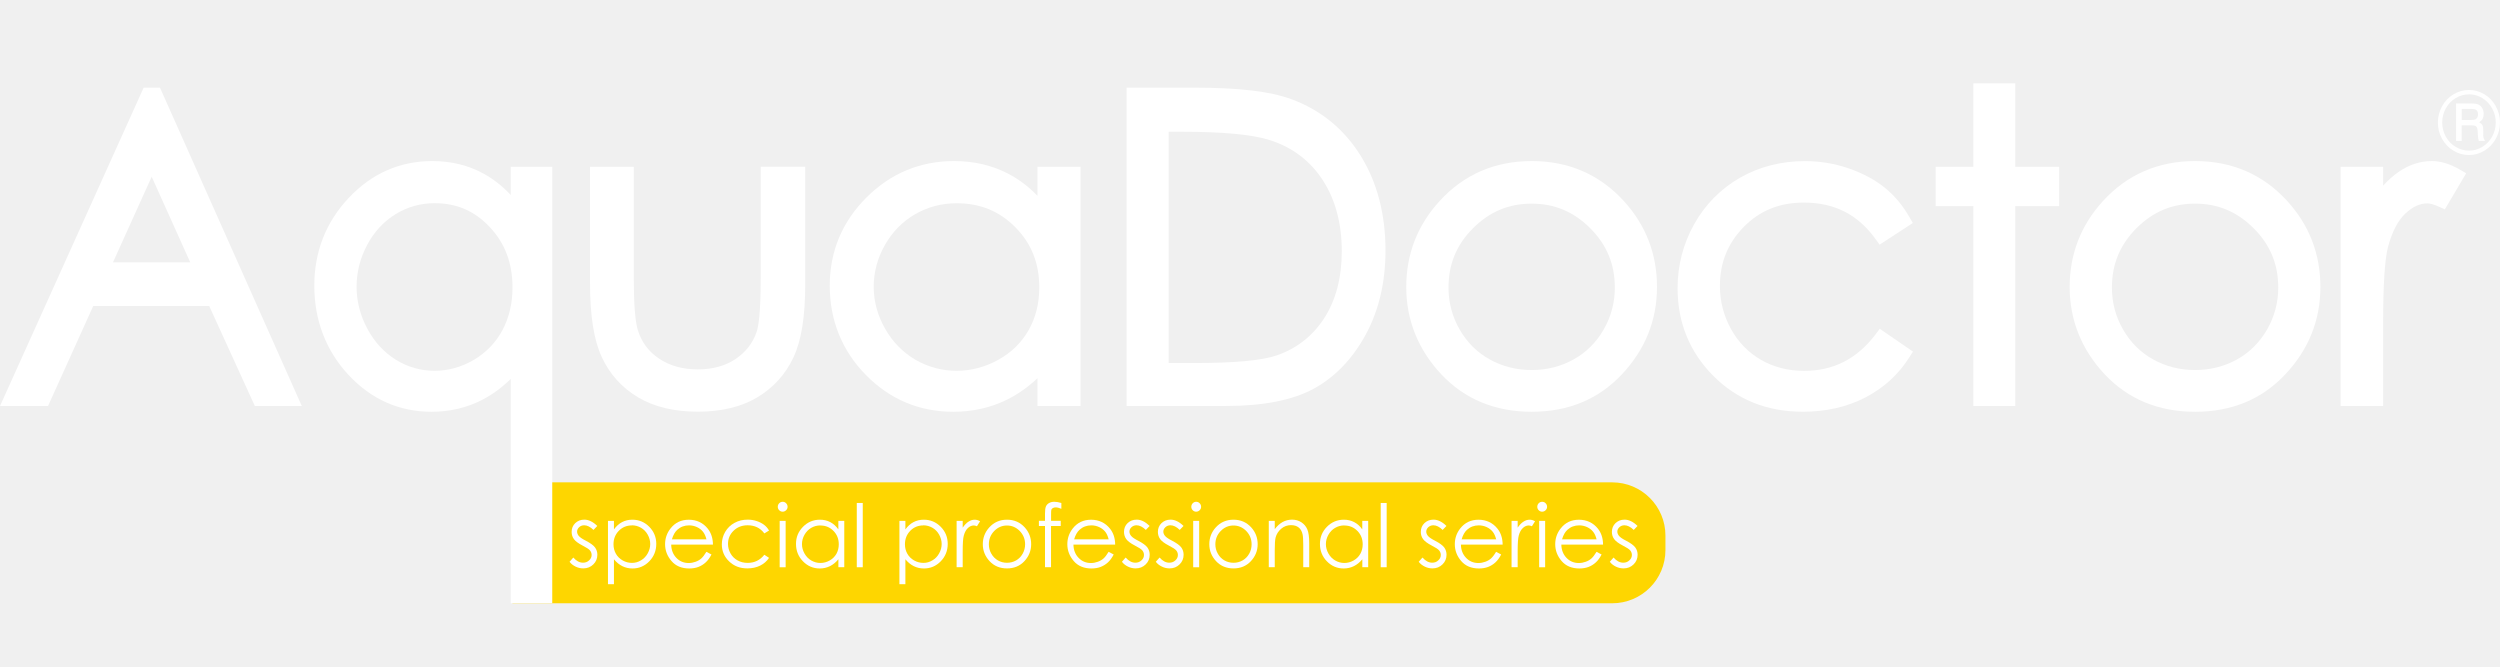
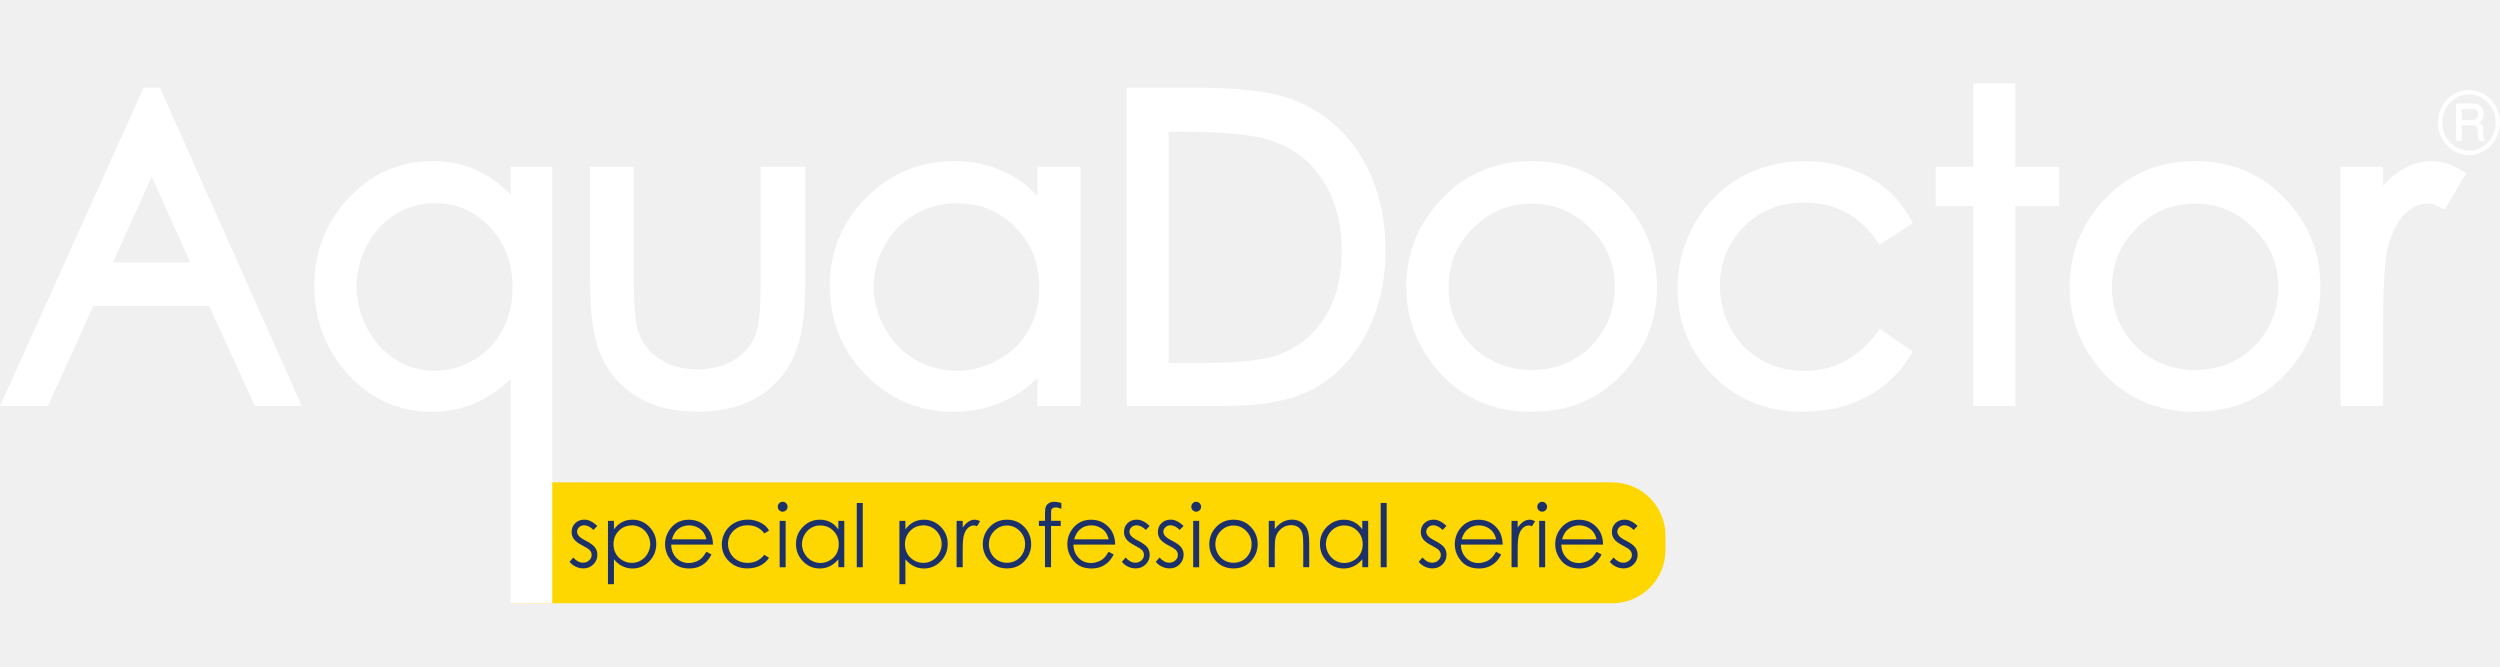
<svg xmlns="http://www.w3.org/2000/svg" width="90" height="24" viewBox="0 0 90 24" fill="none">
  <path d="M58.039 21.718H18.449V17.365H58.039C59.098 17.365 59.956 18.223 59.956 19.282V19.802C59.956 20.861 59.098 21.718 58.039 21.718Z" fill="#FED600" />
  <path d="M5.171 3.157L0 14.617H1.729L3.357 11.015H7.531L9.175 14.617H10.865L5.76 3.157H5.171ZM6.848 9.443H4.068L5.461 6.362L6.848 9.443Z" fill="white" />
  <path d="M18.387 7.02C18.09 6.703 17.765 6.447 17.413 6.253C16.863 5.951 16.24 5.798 15.565 5.798C14.397 5.798 13.384 6.243 12.557 7.121C11.732 7.996 11.315 9.061 11.315 10.289C11.315 11.517 11.729 12.62 12.546 13.496C13.367 14.378 14.373 14.824 15.538 14.824C16.193 14.824 16.805 14.68 17.357 14.395C17.724 14.206 18.068 13.953 18.387 13.641V21.718H19.881V6.006H18.387V7.02ZM17.635 8.178C18.182 8.763 18.45 9.474 18.45 10.352C18.45 10.922 18.327 11.438 18.087 11.888C17.848 12.335 17.5 12.693 17.057 12.956C16.171 13.477 15.118 13.484 14.259 12.956C13.829 12.691 13.482 12.315 13.226 11.837C12.968 11.356 12.837 10.848 12.837 10.323C12.837 9.798 12.967 9.285 13.222 8.809C13.476 8.337 13.821 7.965 14.247 7.706C14.672 7.447 15.144 7.315 15.647 7.315C16.442 7.315 17.091 7.597 17.635 8.178Z" fill="white" />
  <path d="M27.385 10.043C27.385 11.263 27.305 11.752 27.24 11.946C27.101 12.352 26.853 12.671 26.483 12.922C26.115 13.172 25.655 13.298 25.116 13.298C24.577 13.298 24.108 13.167 23.726 12.91C23.344 12.652 23.092 12.313 22.959 11.875C22.865 11.552 22.817 10.935 22.817 10.042V6.004H21.24V10.159C21.24 11.36 21.378 12.24 21.663 12.853C21.95 13.472 22.391 13.96 22.974 14.306C23.552 14.649 24.275 14.821 25.123 14.821C25.97 14.821 26.691 14.647 27.264 14.304C27.84 13.958 28.279 13.476 28.565 12.865C28.85 12.26 28.988 11.399 28.988 10.233V6.002H27.387V10.04L27.385 10.043Z" fill="white" />
  <path d="M37.346 7.046C37.026 6.715 36.673 6.449 36.291 6.251C35.713 5.951 35.06 5.798 34.35 5.798C33.123 5.798 32.059 6.241 31.186 7.116C30.313 7.991 29.871 9.058 29.871 10.289C29.871 11.52 30.309 12.625 31.174 13.501C32.038 14.379 33.097 14.824 34.321 14.824C35.008 14.824 35.653 14.681 36.234 14.396C36.632 14.202 37.003 13.941 37.348 13.617V14.616H38.898V6.006H37.348V7.046H37.346ZM36.555 8.183C37.133 8.768 37.414 9.477 37.414 10.352C37.414 10.918 37.286 11.435 37.032 11.883C36.778 12.33 36.412 12.69 35.941 12.952C34.998 13.479 33.873 13.484 32.957 12.952C32.502 12.686 32.134 12.309 31.863 11.832C31.591 11.355 31.453 10.847 31.453 10.323C31.453 9.8 31.59 9.288 31.859 8.816C32.127 8.344 32.493 7.972 32.945 7.711C33.399 7.45 33.902 7.317 34.439 7.317C35.285 7.317 35.979 7.6 36.557 8.185L36.555 8.183Z" fill="white" />
  <path d="M46.475 3.566C45.733 3.29 44.589 3.155 42.981 3.155H40.557V14.615H44.141C45.481 14.615 46.545 14.404 47.304 13.988C48.067 13.568 48.695 12.913 49.169 12.04C49.639 11.172 49.878 10.158 49.878 9.022C49.878 7.709 49.576 6.56 48.983 5.605C48.383 4.642 47.541 3.955 46.477 3.566H46.475ZM48.304 9.043C48.304 9.994 48.091 10.806 47.67 11.457C47.254 12.1 46.674 12.552 45.948 12.799C45.419 12.978 44.434 13.069 43.024 13.069H42.072V4.743H42.555C44.023 4.743 45.085 4.843 45.711 5.043C46.521 5.3 47.16 5.783 47.614 6.477C48.073 7.179 48.304 8.044 48.304 9.043Z" fill="white" />
  <path d="M55.143 5.798C53.812 5.798 52.693 6.284 51.82 7.244C51.027 8.112 50.625 9.152 50.625 10.333C50.625 11.515 51.05 12.584 51.885 13.474C52.726 14.369 53.822 14.824 55.142 14.824C56.461 14.824 57.549 14.371 58.39 13.474C59.227 12.584 59.652 11.527 59.652 10.333C59.652 9.14 59.249 8.105 58.456 7.235C57.583 6.28 56.468 5.798 55.142 5.798H55.143ZM58.134 10.355C58.134 10.893 57.999 11.401 57.732 11.864C57.466 12.326 57.101 12.69 56.649 12.94C56.194 13.193 55.686 13.321 55.14 13.321C54.594 13.321 54.086 13.193 53.631 12.94C53.179 12.69 52.814 12.328 52.548 11.864C52.281 11.401 52.146 10.893 52.146 10.355C52.146 9.51 52.434 8.811 53.029 8.216C53.624 7.621 54.315 7.331 55.14 7.331C55.965 7.331 56.651 7.621 57.248 8.216C57.844 8.811 58.134 9.511 58.134 10.355Z" fill="white" />
  <path d="M67.525 12.032C66.851 12.92 66.007 13.351 64.947 13.351C64.376 13.351 63.854 13.219 63.395 12.954C62.94 12.692 62.575 12.317 62.314 11.841C62.05 11.362 61.917 10.843 61.917 10.3C61.917 9.455 62.198 8.758 62.776 8.168C63.354 7.58 64.062 7.293 64.94 7.293C66.041 7.293 66.885 7.723 67.521 8.608L67.665 8.808L68.862 8.028L68.741 7.819C68.493 7.386 68.186 7.022 67.832 6.741C67.479 6.461 67.046 6.231 66.544 6.059C66.045 5.887 65.518 5.8 64.979 5.8C64.123 5.8 63.336 6.001 62.642 6.398C61.944 6.797 61.39 7.36 60.991 8.069C60.594 8.777 60.393 9.554 60.393 10.378C60.393 11.609 60.824 12.668 61.675 13.527C62.527 14.386 63.612 14.823 64.899 14.823C65.733 14.823 66.488 14.651 67.145 14.313C67.806 13.972 68.342 13.485 68.734 12.867L68.867 12.658L67.671 11.836L67.523 12.032H67.525Z" fill="white" />
  <path d="M72.55 3H71.041V6.006H69.684V7.42H71.041V14.617H72.55V7.42H74.129V6.006H72.55V3Z" fill="white" />
  <path d="M79.025 5.798C77.693 5.798 76.574 6.284 75.701 7.244C74.909 8.112 74.508 9.152 74.508 10.333C74.508 11.515 74.932 12.584 75.768 13.474C76.608 14.369 77.705 14.824 79.025 14.824C80.344 14.824 81.434 14.371 82.273 13.474C83.11 12.584 83.534 11.527 83.534 10.333C83.534 9.14 83.132 8.105 82.339 7.235C81.466 6.28 80.351 5.798 79.025 5.798ZM82.017 10.355C82.017 10.891 81.88 11.399 81.615 11.864C81.347 12.326 80.984 12.69 80.532 12.94C80.076 13.193 79.568 13.321 79.023 13.321C78.477 13.321 77.969 13.193 77.514 12.94C77.062 12.69 76.697 12.328 76.431 11.864C76.163 11.399 76.029 10.893 76.029 10.355C76.029 9.511 76.319 8.811 76.912 8.216C77.507 7.621 78.198 7.331 79.023 7.331C79.848 7.331 80.534 7.621 81.13 8.216C81.727 8.811 82.017 9.511 82.017 10.355Z" fill="white" />
  <path d="M87.547 5.798C87.131 5.798 86.727 5.929 86.35 6.188C86.159 6.32 85.974 6.485 85.793 6.684V6.006H84.262V14.615H85.793V11.619C85.793 10.245 85.853 9.326 85.969 8.887C86.117 8.338 86.328 7.933 86.598 7.682C86.859 7.44 87.116 7.322 87.384 7.322C87.455 7.322 87.587 7.343 87.805 7.442L88.015 7.537L88.782 6.238L88.558 6.108C88.206 5.902 87.866 5.798 87.547 5.798Z" fill="white" />
  <path d="M89.851 3.825C89.75 3.643 89.614 3.5 89.442 3.396C89.269 3.292 89.083 3.239 88.884 3.239C88.684 3.239 88.499 3.292 88.325 3.396C88.151 3.5 88.014 3.643 87.914 3.827C87.813 4.009 87.764 4.206 87.764 4.415C87.764 4.625 87.813 4.816 87.914 4.997C88.014 5.177 88.151 5.321 88.325 5.425C88.499 5.53 88.684 5.582 88.882 5.582C89.08 5.582 89.266 5.529 89.44 5.423C89.614 5.317 89.75 5.174 89.849 4.995C89.95 4.814 89.999 4.62 89.999 4.408C89.999 4.197 89.95 4.008 89.847 3.825H89.851ZM89.718 4.917C89.632 5.072 89.515 5.194 89.365 5.287C89.216 5.377 89.056 5.423 88.886 5.423C88.715 5.423 88.555 5.377 88.403 5.287C88.251 5.196 88.134 5.073 88.048 4.917C87.963 4.761 87.919 4.593 87.919 4.412C87.919 4.231 87.962 4.062 88.048 3.904C88.134 3.747 88.253 3.622 88.403 3.532C88.553 3.442 88.715 3.396 88.886 3.396C89.056 3.396 89.216 3.44 89.365 3.532C89.513 3.622 89.631 3.747 89.718 3.904C89.805 4.061 89.847 4.229 89.847 4.408C89.847 4.587 89.805 4.76 89.719 4.915L89.718 4.917Z" fill="white" />
  <path d="M89.397 4.86V4.708C89.397 4.613 89.386 4.545 89.368 4.506C89.347 4.466 89.308 4.432 89.25 4.402C89.313 4.357 89.354 4.318 89.374 4.28C89.398 4.231 89.412 4.171 89.412 4.103C89.412 4.025 89.395 3.953 89.361 3.893C89.327 3.834 89.281 3.791 89.226 3.764C89.172 3.738 89.081 3.725 88.955 3.725H88.418V5.073H88.621V4.511H88.943C89.023 4.511 89.078 4.516 89.105 4.528C89.132 4.54 89.153 4.557 89.166 4.582C89.182 4.608 89.19 4.65 89.194 4.71L89.204 4.876C89.209 4.952 89.219 5.019 89.235 5.073H89.463L89.441 5.038C89.41 4.99 89.395 4.93 89.395 4.858L89.397 4.86ZM89.132 4.286C89.098 4.308 89.034 4.32 88.938 4.32H88.623V3.921H88.952C89.052 3.921 89.119 3.936 89.155 3.968C89.19 4.001 89.209 4.05 89.209 4.118C89.209 4.197 89.183 4.251 89.132 4.286Z" fill="white" />
-   <path d="M21.503 18.934L21.365 19.077C21.251 18.966 21.138 18.91 21.029 18.91C20.959 18.91 20.899 18.934 20.85 18.978C20.801 19.024 20.775 19.079 20.775 19.138C20.775 19.193 20.796 19.244 20.836 19.294C20.877 19.343 20.964 19.403 21.096 19.469C21.256 19.553 21.363 19.631 21.421 19.708C21.477 19.786 21.505 19.873 21.505 19.971C21.505 20.107 21.457 20.224 21.36 20.318C21.263 20.414 21.143 20.462 20.998 20.462C20.903 20.462 20.809 20.441 20.722 20.398C20.635 20.356 20.562 20.3 20.504 20.224L20.639 20.071C20.748 20.196 20.865 20.257 20.988 20.257C21.075 20.257 21.148 20.23 21.208 20.173C21.268 20.119 21.299 20.054 21.299 19.979C21.299 19.918 21.278 19.863 21.239 19.815C21.2 19.768 21.109 19.71 20.968 19.638C20.818 19.56 20.715 19.483 20.661 19.408C20.606 19.333 20.579 19.246 20.579 19.149C20.579 19.023 20.622 18.917 20.709 18.833C20.796 18.75 20.905 18.707 21.036 18.707C21.189 18.707 21.345 18.782 21.5 18.932L21.503 18.934Z" fill="white" />
-   <path d="M21.887 18.751H22.102V19.058C22.187 18.942 22.284 18.853 22.395 18.796C22.506 18.738 22.628 18.709 22.765 18.709C23.002 18.709 23.205 18.794 23.373 18.964C23.542 19.135 23.626 19.341 23.626 19.581C23.626 19.822 23.542 20.035 23.375 20.207C23.208 20.378 23.007 20.465 22.77 20.465C22.637 20.465 22.514 20.437 22.403 20.381C22.293 20.327 22.192 20.243 22.102 20.134V21.031H21.887V18.751ZM22.746 18.915C22.56 18.915 22.405 18.98 22.277 19.109C22.151 19.239 22.086 19.401 22.086 19.593C22.086 19.72 22.115 19.834 22.172 19.934C22.228 20.035 22.31 20.115 22.415 20.175C22.521 20.235 22.632 20.264 22.75 20.264C22.867 20.264 22.973 20.235 23.075 20.173C23.177 20.113 23.258 20.03 23.317 19.922C23.377 19.815 23.408 19.703 23.408 19.585C23.408 19.467 23.377 19.355 23.317 19.247C23.258 19.142 23.177 19.058 23.077 19C22.976 18.942 22.865 18.911 22.746 18.911V18.915Z" fill="white" />
-   <path d="M25.432 19.866L25.613 19.962C25.553 20.078 25.485 20.173 25.406 20.245C25.328 20.317 25.241 20.371 25.144 20.409C25.047 20.446 24.936 20.465 24.813 20.465C24.54 20.465 24.327 20.376 24.174 20.197C24.02 20.018 23.943 19.817 23.943 19.592C23.943 19.381 24.008 19.191 24.138 19.026C24.303 18.814 24.523 18.71 24.799 18.71C25.076 18.71 25.311 18.818 25.481 19.034C25.602 19.186 25.664 19.377 25.666 19.606H24.163C24.167 19.8 24.23 19.959 24.349 20.083C24.468 20.207 24.617 20.269 24.793 20.269C24.878 20.269 24.96 20.253 25.04 20.224C25.12 20.196 25.188 20.156 25.244 20.107C25.301 20.057 25.362 19.979 25.427 19.87L25.432 19.866ZM25.432 19.416C25.403 19.302 25.362 19.21 25.307 19.142C25.253 19.074 25.18 19.017 25.091 18.976C25 18.934 24.907 18.913 24.806 18.913C24.642 18.913 24.501 18.966 24.383 19.072C24.298 19.149 24.233 19.263 24.189 19.416H25.434H25.432Z" fill="white" />
-   <path d="M27.688 19.098L27.517 19.203C27.371 19.007 27.17 18.91 26.916 18.91C26.713 18.91 26.544 18.975 26.409 19.106C26.274 19.237 26.208 19.396 26.208 19.583C26.208 19.704 26.239 19.819 26.3 19.926C26.361 20.034 26.447 20.117 26.554 20.175C26.662 20.235 26.783 20.264 26.916 20.264C27.161 20.264 27.361 20.167 27.516 19.971L27.686 20.083C27.606 20.202 27.499 20.296 27.364 20.363C27.229 20.429 27.076 20.462 26.904 20.462C26.639 20.462 26.421 20.378 26.247 20.209C26.073 20.042 25.986 19.837 25.986 19.597C25.986 19.435 26.027 19.285 26.107 19.147C26.189 19.009 26.3 18.9 26.443 18.823C26.585 18.744 26.745 18.707 26.921 18.707C27.032 18.707 27.137 18.724 27.241 18.758C27.344 18.792 27.43 18.837 27.502 18.89C27.574 18.944 27.635 19.012 27.685 19.098H27.688Z" fill="white" />
-   <path d="M28.176 18.064C28.225 18.064 28.266 18.081 28.3 18.117C28.334 18.151 28.353 18.194 28.353 18.244C28.353 18.293 28.336 18.332 28.3 18.368C28.266 18.402 28.223 18.421 28.176 18.421C28.128 18.421 28.087 18.404 28.051 18.368C28.017 18.334 28 18.291 28 18.244C28 18.196 28.017 18.153 28.051 18.117C28.085 18.083 28.126 18.064 28.176 18.064ZM28.068 18.752H28.283V20.421H28.068V18.752Z" fill="white" />
-   <path d="M30.394 18.751V20.42H30.182V20.134C30.092 20.243 29.991 20.325 29.879 20.381C29.766 20.436 29.645 20.465 29.512 20.465C29.277 20.465 29.074 20.38 28.907 20.207C28.74 20.037 28.656 19.827 28.656 19.581C28.656 19.336 28.74 19.137 28.909 18.964C29.077 18.794 29.28 18.709 29.517 18.709C29.654 18.709 29.778 18.738 29.889 18.796C30 18.853 30.097 18.94 30.181 19.058V18.751H30.392H30.394ZM29.534 18.915C29.415 18.915 29.304 18.944 29.204 19.003C29.103 19.061 29.023 19.145 28.962 19.251C28.902 19.356 28.871 19.469 28.871 19.588C28.871 19.708 28.902 19.819 28.962 19.926C29.021 20.033 29.103 20.117 29.205 20.177C29.308 20.236 29.417 20.267 29.533 20.267C29.649 20.267 29.761 20.238 29.867 20.178C29.973 20.119 30.053 20.038 30.111 19.938C30.167 19.837 30.196 19.723 30.196 19.597C30.196 19.404 30.133 19.242 30.005 19.113C29.877 18.983 29.722 18.918 29.536 18.918L29.534 18.915Z" fill="white" />
-   <path d="M30.844 18.107H31.059V20.421H30.844V18.107Z" fill="white" />
-   <path d="M32.379 18.751H32.594V19.058C32.679 18.942 32.776 18.853 32.887 18.796C32.998 18.738 33.121 18.709 33.257 18.709C33.494 18.709 33.697 18.794 33.866 18.964C34.035 19.135 34.118 19.341 34.118 19.581C34.118 19.822 34.035 20.035 33.867 20.207C33.7 20.378 33.499 20.465 33.262 20.465C33.129 20.465 33.006 20.437 32.895 20.381C32.785 20.327 32.684 20.243 32.594 20.134V21.031H32.379V18.751ZM33.238 18.915C33.052 18.915 32.895 18.98 32.769 19.109C32.643 19.239 32.578 19.401 32.578 19.593C32.578 19.72 32.607 19.834 32.664 19.934C32.72 20.035 32.802 20.115 32.907 20.175C33.013 20.235 33.124 20.264 33.242 20.264C33.359 20.264 33.465 20.235 33.567 20.173C33.67 20.113 33.75 20.03 33.809 19.922C33.869 19.815 33.9 19.703 33.9 19.585C33.9 19.467 33.869 19.355 33.809 19.247C33.75 19.142 33.67 19.058 33.569 19C33.468 18.942 33.358 18.911 33.238 18.911V18.915Z" fill="white" />
-   <path d="M34.438 18.751H34.657V18.995C34.724 18.899 34.792 18.826 34.865 18.78C34.939 18.732 35.014 18.709 35.092 18.709C35.152 18.709 35.215 18.727 35.283 18.765L35.171 18.945C35.126 18.927 35.087 18.916 35.056 18.916C34.985 18.916 34.915 18.945 34.848 19.005C34.782 19.065 34.731 19.155 34.697 19.28C34.669 19.375 34.657 19.568 34.657 19.856V20.42H34.438V18.751Z" fill="white" />
-   <path d="M36.252 18.709C36.51 18.709 36.723 18.802 36.892 18.988C37.045 19.159 37.122 19.358 37.122 19.592C37.122 19.825 37.04 20.028 36.878 20.202C36.716 20.376 36.506 20.463 36.252 20.463C35.998 20.463 35.787 20.376 35.625 20.202C35.463 20.028 35.381 19.824 35.381 19.592C35.381 19.36 35.458 19.16 35.611 18.99C35.78 18.802 35.993 18.709 36.252 18.709ZM36.252 18.918C36.073 18.918 35.92 18.985 35.792 19.116C35.664 19.247 35.599 19.408 35.599 19.595C35.599 19.716 35.628 19.829 35.688 19.933C35.746 20.037 35.826 20.117 35.925 20.175C36.024 20.231 36.133 20.26 36.252 20.26C36.371 20.26 36.481 20.231 36.58 20.175C36.678 20.119 36.758 20.037 36.816 19.933C36.874 19.829 36.904 19.716 36.904 19.595C36.904 19.408 36.839 19.249 36.711 19.116C36.581 18.985 36.428 18.918 36.25 18.918H36.252Z" fill="white" />
-   <path d="M38.209 18.107V18.317C38.13 18.283 38.062 18.266 38.006 18.266C37.963 18.266 37.929 18.274 37.902 18.291C37.874 18.308 37.857 18.327 37.849 18.349C37.842 18.371 37.839 18.429 37.839 18.525V18.75H38.186V18.936H37.837V20.419H37.62V18.936H37.4V18.75H37.62V18.489C37.62 18.37 37.631 18.284 37.653 18.233C37.675 18.182 37.712 18.141 37.765 18.11C37.818 18.08 37.881 18.064 37.956 18.064C38.026 18.064 38.11 18.078 38.207 18.107H38.209Z" fill="white" />
-   <path d="M39.912 19.866L40.093 19.962C40.033 20.078 39.965 20.173 39.887 20.245C39.808 20.317 39.721 20.371 39.624 20.409C39.527 20.446 39.416 20.465 39.293 20.465C39.021 20.465 38.807 20.376 38.654 20.197C38.501 20.018 38.424 19.817 38.424 19.592C38.424 19.381 38.489 19.191 38.618 19.026C38.784 18.814 39.004 18.71 39.28 18.71C39.556 18.71 39.791 18.818 39.962 19.034C40.083 19.186 40.144 19.377 40.146 19.606H38.644C38.647 19.8 38.71 19.959 38.83 20.083C38.949 20.207 39.097 20.269 39.273 20.269C39.358 20.269 39.44 20.253 39.52 20.224C39.6 20.196 39.669 20.156 39.725 20.107C39.781 20.057 39.842 19.979 39.907 19.87L39.912 19.866ZM39.912 19.416C39.883 19.302 39.842 19.21 39.788 19.142C39.733 19.074 39.66 19.017 39.571 18.976C39.481 18.934 39.387 18.913 39.287 18.913C39.123 18.913 38.981 18.966 38.864 19.072C38.779 19.149 38.714 19.263 38.669 19.416H39.914H39.912Z" fill="white" />
-   <path d="M41.388 18.934L41.25 19.077C41.136 18.966 41.023 18.91 40.914 18.91C40.844 18.91 40.784 18.934 40.735 18.978C40.685 19.024 40.66 19.079 40.66 19.138C40.66 19.193 40.68 19.244 40.721 19.294C40.762 19.343 40.849 19.403 40.98 19.469C41.141 19.553 41.248 19.631 41.306 19.708C41.362 19.786 41.389 19.873 41.389 19.971C41.389 20.107 41.342 20.224 41.245 20.318C41.147 20.414 41.028 20.462 40.883 20.462C40.788 20.462 40.694 20.441 40.607 20.398C40.52 20.356 40.447 20.3 40.389 20.224L40.523 20.071C40.633 20.196 40.75 20.257 40.873 20.257C40.96 20.257 41.033 20.23 41.093 20.173C41.153 20.119 41.183 20.054 41.183 19.979C41.183 19.918 41.163 19.863 41.124 19.815C41.084 19.768 40.994 19.71 40.852 19.638C40.702 19.56 40.6 19.483 40.545 19.408C40.491 19.333 40.464 19.246 40.464 19.149C40.464 19.023 40.506 18.917 40.593 18.833C40.68 18.75 40.789 18.707 40.921 18.707C41.074 18.707 41.229 18.782 41.384 18.932L41.388 18.934Z" fill="white" />
-   <path d="M42.608 18.934L42.47 19.077C42.356 18.966 42.244 18.91 42.135 18.91C42.065 18.91 42.005 18.934 41.956 18.978C41.906 19.024 41.88 19.079 41.88 19.138C41.88 19.193 41.901 19.244 41.942 19.294C41.983 19.343 42.07 19.403 42.201 19.469C42.361 19.553 42.469 19.631 42.527 19.708C42.583 19.786 42.61 19.873 42.61 19.971C42.61 20.107 42.562 20.224 42.465 20.318C42.368 20.414 42.249 20.462 42.104 20.462C42.008 20.462 41.915 20.441 41.828 20.398C41.741 20.356 41.667 20.3 41.609 20.224L41.744 20.071C41.855 20.196 41.971 20.257 42.094 20.257C42.181 20.257 42.254 20.23 42.314 20.173C42.373 20.119 42.404 20.054 42.404 19.979C42.404 19.918 42.383 19.863 42.344 19.815C42.305 19.768 42.215 19.71 42.073 19.638C41.923 19.56 41.821 19.483 41.766 19.408C41.712 19.333 41.684 19.246 41.684 19.149C41.684 19.023 41.727 18.917 41.814 18.833C41.901 18.75 42.01 18.707 42.141 18.707C42.295 18.707 42.45 18.782 42.605 18.932L42.608 18.934Z" fill="white" />
-   <path d="M43.062 18.064C43.112 18.064 43.153 18.081 43.187 18.117C43.221 18.151 43.24 18.194 43.24 18.244C43.24 18.293 43.223 18.332 43.187 18.368C43.153 18.402 43.11 18.421 43.062 18.421C43.015 18.421 42.974 18.404 42.938 18.368C42.904 18.334 42.887 18.291 42.887 18.244C42.887 18.196 42.904 18.153 42.938 18.117C42.972 18.083 43.013 18.064 43.062 18.064ZM42.955 18.752H43.17V20.421H42.955V18.752Z" fill="white" />
-   <path d="M44.406 18.709C44.664 18.709 44.877 18.802 45.046 18.988C45.199 19.159 45.276 19.358 45.276 19.592C45.276 19.825 45.194 20.028 45.032 20.202C44.87 20.376 44.66 20.463 44.406 20.463C44.152 20.463 43.941 20.376 43.779 20.202C43.617 20.028 43.535 19.824 43.535 19.592C43.535 19.36 43.612 19.16 43.765 18.99C43.934 18.802 44.147 18.709 44.406 18.709ZM44.406 18.918C44.227 18.918 44.074 18.985 43.946 19.116C43.818 19.247 43.753 19.408 43.753 19.595C43.753 19.716 43.782 19.829 43.842 19.933C43.9 20.037 43.978 20.117 44.079 20.175C44.178 20.231 44.287 20.26 44.406 20.26C44.526 20.26 44.635 20.231 44.734 20.175C44.833 20.119 44.913 20.037 44.971 19.933C45.029 19.829 45.058 19.716 45.058 19.595C45.058 19.408 44.993 19.249 44.865 19.116C44.736 18.985 44.582 18.918 44.406 18.918Z" fill="white" />
-   <path d="M45.676 18.751H45.891V19.05C45.976 18.936 46.071 18.85 46.175 18.792C46.279 18.736 46.394 18.707 46.516 18.707C46.639 18.707 46.752 18.739 46.849 18.802C46.946 18.866 47.018 18.951 47.064 19.058C47.11 19.166 47.132 19.333 47.132 19.56V20.419H46.917V19.623C46.917 19.43 46.908 19.302 46.893 19.237C46.869 19.127 46.822 19.043 46.75 18.988C46.68 18.932 46.588 18.905 46.474 18.905C46.344 18.905 46.228 18.947 46.124 19.034C46.022 19.12 45.954 19.227 45.921 19.353C45.901 19.437 45.891 19.587 45.891 19.807V20.419H45.676V18.75V18.751Z" fill="white" />
-   <path d="M49.255 18.751V20.42H49.044V20.134C48.953 20.243 48.853 20.325 48.74 20.381C48.628 20.436 48.507 20.465 48.373 20.465C48.138 20.465 47.935 20.38 47.768 20.207C47.601 20.037 47.518 19.827 47.518 19.581C47.518 19.336 47.601 19.137 47.77 18.964C47.939 18.794 48.142 18.709 48.379 18.709C48.515 18.709 48.639 18.738 48.75 18.796C48.861 18.853 48.958 18.94 49.042 19.058V18.751H49.253H49.255ZM48.396 18.915C48.276 18.915 48.166 18.944 48.065 19.003C47.964 19.061 47.884 19.145 47.823 19.251C47.763 19.356 47.732 19.469 47.732 19.588C47.732 19.708 47.763 19.819 47.823 19.926C47.883 20.033 47.964 20.117 48.067 20.177C48.169 20.236 48.278 20.267 48.394 20.267C48.51 20.267 48.623 20.238 48.728 20.178C48.834 20.119 48.914 20.038 48.972 19.938C49.028 19.837 49.057 19.723 49.057 19.597C49.057 19.404 48.994 19.242 48.866 19.113C48.738 18.983 48.583 18.918 48.397 18.918L48.396 18.915Z" fill="white" />
-   <path d="M49.705 18.107H49.92V20.421H49.705V18.107Z" fill="white" />
-   <path d="M52.073 18.934L51.935 19.077C51.821 18.966 51.709 18.91 51.599 18.91C51.529 18.91 51.47 18.934 51.42 18.978C51.371 19.024 51.345 19.079 51.345 19.138C51.345 19.193 51.366 19.244 51.407 19.294C51.448 19.343 51.535 19.403 51.666 19.469C51.826 19.553 51.934 19.631 51.992 19.708C52.048 19.786 52.075 19.873 52.075 19.971C52.075 20.107 52.027 20.224 51.93 20.318C51.833 20.414 51.714 20.462 51.569 20.462C51.473 20.462 51.379 20.441 51.292 20.398C51.206 20.356 51.132 20.3 51.074 20.224L51.209 20.071C51.32 20.196 51.436 20.257 51.559 20.257C51.645 20.257 51.719 20.23 51.778 20.173C51.838 20.119 51.869 20.054 51.869 19.979C51.869 19.918 51.848 19.863 51.809 19.815C51.77 19.768 51.679 19.71 51.538 19.638C51.388 19.56 51.286 19.483 51.231 19.408C51.176 19.333 51.149 19.246 51.149 19.149C51.149 19.023 51.192 18.917 51.279 18.833C51.366 18.75 51.475 18.707 51.606 18.707C51.76 18.707 51.915 18.782 52.07 18.932L52.073 18.934Z" fill="white" />
-   <path d="M53.862 19.866L54.042 19.962C53.983 20.078 53.914 20.173 53.836 20.245C53.758 20.317 53.671 20.371 53.573 20.409C53.476 20.446 53.365 20.465 53.243 20.465C52.97 20.465 52.757 20.376 52.603 20.197C52.45 20.018 52.373 19.817 52.373 19.592C52.373 19.381 52.438 19.191 52.567 19.026C52.733 18.814 52.953 18.71 53.229 18.71C53.505 18.71 53.74 18.818 53.911 19.034C54.032 19.186 54.093 19.377 54.095 19.606H52.593C52.596 19.8 52.66 19.959 52.779 20.083C52.898 20.207 53.047 20.269 53.222 20.269C53.307 20.269 53.389 20.253 53.469 20.224C53.55 20.196 53.618 20.156 53.674 20.107C53.73 20.057 53.792 19.979 53.856 19.87L53.862 19.866ZM53.862 19.416C53.833 19.302 53.792 19.21 53.737 19.142C53.682 19.074 53.609 19.017 53.521 18.976C53.43 18.934 53.336 18.913 53.236 18.913C53.072 18.913 52.931 18.966 52.813 19.072C52.728 19.149 52.663 19.263 52.619 19.416H53.863H53.862Z" fill="white" />
-   <path d="M54.416 18.751H54.636V18.995C54.703 18.899 54.771 18.826 54.844 18.78C54.917 18.732 54.992 18.709 55.071 18.709C55.13 18.709 55.194 18.727 55.262 18.765L55.149 18.945C55.105 18.927 55.066 18.916 55.035 18.916C54.963 18.916 54.893 18.945 54.827 19.005C54.76 19.065 54.709 19.155 54.675 19.28C54.648 19.375 54.636 19.568 54.636 19.856V20.42H54.416V18.751Z" fill="white" />
-   <path d="M55.517 18.064C55.567 18.064 55.608 18.081 55.642 18.117C55.676 18.151 55.695 18.194 55.695 18.244C55.695 18.293 55.678 18.332 55.642 18.368C55.608 18.402 55.565 18.421 55.517 18.421C55.47 18.421 55.429 18.404 55.393 18.368C55.359 18.334 55.342 18.291 55.342 18.244C55.342 18.196 55.359 18.153 55.393 18.117C55.427 18.083 55.468 18.064 55.517 18.064ZM55.41 18.752H55.625V20.421H55.41V18.752Z" fill="white" />
-   <path d="M57.477 19.866L57.657 19.962C57.598 20.078 57.53 20.173 57.451 20.245C57.373 20.317 57.286 20.371 57.189 20.409C57.092 20.446 56.981 20.465 56.858 20.465C56.585 20.465 56.372 20.376 56.218 20.197C56.065 20.018 55.988 19.817 55.988 19.592C55.988 19.381 56.053 19.191 56.183 19.026C56.348 18.814 56.568 18.71 56.844 18.71C57.12 18.71 57.356 18.818 57.526 19.034C57.647 19.186 57.709 19.377 57.71 19.606H56.208C56.212 19.8 56.275 19.959 56.394 20.083C56.513 20.207 56.662 20.269 56.837 20.269C56.923 20.269 57.005 20.253 57.085 20.224C57.165 20.196 57.233 20.156 57.289 20.107C57.346 20.057 57.407 19.979 57.472 19.87L57.477 19.866ZM57.477 19.416C57.448 19.302 57.407 19.21 57.352 19.142C57.298 19.074 57.224 19.017 57.136 18.976C57.045 18.934 56.952 18.913 56.851 18.913C56.687 18.913 56.546 18.966 56.428 19.072C56.343 19.149 56.278 19.263 56.234 19.416H57.478H57.477Z" fill="white" />
-   <path d="M58.952 18.934L58.814 19.077C58.7 18.966 58.587 18.91 58.478 18.91C58.408 18.91 58.349 18.934 58.299 18.978C58.25 19.024 58.224 19.079 58.224 19.138C58.224 19.193 58.245 19.244 58.286 19.294C58.327 19.343 58.413 19.403 58.545 19.469C58.705 19.553 58.812 19.631 58.87 19.708C58.927 19.786 58.954 19.873 58.954 19.971C58.954 20.107 58.906 20.224 58.809 20.318C58.712 20.414 58.593 20.462 58.448 20.462C58.352 20.462 58.258 20.441 58.171 20.398C58.084 20.356 58.011 20.3 57.953 20.224L58.088 20.071C58.197 20.196 58.315 20.257 58.437 20.257C58.524 20.257 58.598 20.23 58.657 20.173C58.717 20.119 58.748 20.054 58.748 19.979C58.748 19.918 58.727 19.863 58.688 19.815C58.649 19.768 58.558 19.71 58.417 19.638C58.267 19.56 58.164 19.483 58.11 19.408C58.055 19.333 58.028 19.246 58.028 19.149C58.028 19.023 58.071 18.917 58.158 18.833C58.245 18.75 58.354 18.707 58.485 18.707C58.639 18.707 58.794 18.782 58.949 18.932L58.952 18.934Z" fill="white" />
+   <path d="M21.503 18.934L21.365 19.077C21.251 18.966 21.138 18.91 21.029 18.91C20.959 18.91 20.899 18.934 20.85 18.978C20.801 19.024 20.775 19.079 20.775 19.138C20.775 19.193 20.796 19.244 20.836 19.294C20.877 19.343 20.964 19.403 21.096 19.469C21.256 19.553 21.363 19.631 21.421 19.708C21.477 19.786 21.505 19.873 21.505 19.971C21.505 20.107 21.457 20.224 21.36 20.318C21.263 20.414 21.143 20.462 20.998 20.462C20.903 20.462 20.809 20.441 20.722 20.398C20.635 20.356 20.562 20.3 20.504 20.224L20.639 20.071C20.748 20.196 20.865 20.257 20.988 20.257C21.075 20.257 21.148 20.23 21.208 20.173C21.268 20.119 21.299 20.054 21.299 19.979C21.299 19.918 21.278 19.863 21.239 19.815C21.2 19.768 21.109 19.71 20.968 19.638C20.818 19.56 20.715 19.483 20.661 19.408C20.606 19.333 20.579 19.246 20.579 19.149C20.579 19.023 20.622 18.917 20.709 18.833C20.796 18.75 20.905 18.707 21.036 18.707C21.189 18.707 21.345 18.782 21.5 18.932L21.503 18.934Z" fill="#1C316A" />
+   <path d="M21.887 18.751H22.102V19.058C22.187 18.942 22.284 18.853 22.395 18.796C22.506 18.738 22.628 18.709 22.765 18.709C23.002 18.709 23.205 18.794 23.373 18.964C23.542 19.135 23.626 19.341 23.626 19.581C23.626 19.822 23.542 20.035 23.375 20.207C23.208 20.378 23.007 20.465 22.77 20.465C22.637 20.465 22.514 20.437 22.403 20.381C22.293 20.327 22.192 20.243 22.102 20.134V21.031H21.887V18.751ZM22.746 18.915C22.56 18.915 22.405 18.98 22.277 19.109C22.151 19.239 22.086 19.401 22.086 19.593C22.086 19.72 22.115 19.834 22.172 19.934C22.228 20.035 22.31 20.115 22.415 20.175C22.521 20.235 22.632 20.264 22.75 20.264C22.867 20.264 22.973 20.235 23.075 20.173C23.177 20.113 23.258 20.03 23.317 19.922C23.377 19.815 23.408 19.703 23.408 19.585C23.408 19.467 23.377 19.355 23.317 19.247C23.258 19.142 23.177 19.058 23.077 19C22.976 18.942 22.865 18.911 22.746 18.911V18.915Z" fill="#1C316A" />
+   <path d="M25.432 19.866L25.613 19.962C25.553 20.078 25.485 20.173 25.406 20.245C25.328 20.317 25.241 20.371 25.144 20.409C25.047 20.446 24.936 20.465 24.813 20.465C24.54 20.465 24.327 20.376 24.174 20.197C24.02 20.018 23.943 19.817 23.943 19.592C23.943 19.381 24.008 19.191 24.138 19.026C24.303 18.814 24.523 18.71 24.799 18.71C25.076 18.71 25.311 18.818 25.481 19.034C25.602 19.186 25.664 19.377 25.666 19.606H24.163C24.167 19.8 24.23 19.959 24.349 20.083C24.468 20.207 24.617 20.269 24.793 20.269C24.878 20.269 24.96 20.253 25.04 20.224C25.12 20.196 25.188 20.156 25.244 20.107C25.301 20.057 25.362 19.979 25.427 19.87L25.432 19.866ZM25.432 19.416C25.403 19.302 25.362 19.21 25.307 19.142C25.253 19.074 25.18 19.017 25.091 18.976C25 18.934 24.907 18.913 24.806 18.913C24.642 18.913 24.501 18.966 24.383 19.072C24.298 19.149 24.233 19.263 24.189 19.416H25.434H25.432Z" fill="#1C316A" />
+   <path d="M27.688 19.098L27.517 19.203C27.371 19.007 27.17 18.91 26.916 18.91C26.713 18.91 26.544 18.975 26.409 19.106C26.274 19.237 26.208 19.396 26.208 19.583C26.208 19.704 26.239 19.819 26.3 19.926C26.361 20.034 26.447 20.117 26.554 20.175C26.662 20.235 26.783 20.264 26.916 20.264C27.161 20.264 27.361 20.167 27.516 19.971L27.686 20.083C27.606 20.202 27.499 20.296 27.364 20.363C27.229 20.429 27.076 20.462 26.904 20.462C26.639 20.462 26.421 20.378 26.247 20.209C26.073 20.042 25.986 19.837 25.986 19.597C25.986 19.435 26.027 19.285 26.107 19.147C26.189 19.009 26.3 18.9 26.443 18.823C26.585 18.744 26.745 18.707 26.921 18.707C27.032 18.707 27.137 18.724 27.241 18.758C27.344 18.792 27.43 18.837 27.502 18.89C27.574 18.944 27.635 19.012 27.685 19.098H27.688Z" fill="#1C316A" />
+   <path d="M28.176 18.064C28.225 18.064 28.266 18.081 28.3 18.117C28.334 18.151 28.353 18.194 28.353 18.244C28.353 18.293 28.336 18.332 28.3 18.368C28.266 18.402 28.223 18.421 28.176 18.421C28.128 18.421 28.087 18.404 28.051 18.368C28.017 18.334 28 18.291 28 18.244C28 18.196 28.017 18.153 28.051 18.117C28.085 18.083 28.126 18.064 28.176 18.064ZM28.068 18.752H28.283V20.421H28.068V18.752Z" fill="#1C316A" />
+   <path d="M30.394 18.751V20.42H30.182V20.134C30.092 20.243 29.991 20.325 29.879 20.381C29.766 20.436 29.645 20.465 29.512 20.465C29.277 20.465 29.074 20.38 28.907 20.207C28.74 20.037 28.656 19.827 28.656 19.581C28.656 19.336 28.74 19.137 28.909 18.964C29.077 18.794 29.28 18.709 29.517 18.709C29.654 18.709 29.778 18.738 29.889 18.796C30 18.853 30.097 18.94 30.181 19.058V18.751H30.392H30.394ZM29.534 18.915C29.415 18.915 29.304 18.944 29.204 19.003C29.103 19.061 29.023 19.145 28.962 19.251C28.902 19.356 28.871 19.469 28.871 19.588C28.871 19.708 28.902 19.819 28.962 19.926C29.021 20.033 29.103 20.117 29.205 20.177C29.308 20.236 29.417 20.267 29.533 20.267C29.649 20.267 29.761 20.238 29.867 20.178C29.973 20.119 30.053 20.038 30.111 19.938C30.167 19.837 30.196 19.723 30.196 19.597C30.196 19.404 30.133 19.242 30.005 19.113C29.877 18.983 29.722 18.918 29.536 18.918L29.534 18.915Z" fill="#1C316A" />
+   <path d="M30.844 18.107H31.059V20.421H30.844V18.107Z" fill="#1C316A" />
+   <path d="M32.379 18.751H32.594V19.058C32.679 18.942 32.776 18.853 32.887 18.796C32.998 18.738 33.121 18.709 33.257 18.709C33.494 18.709 33.697 18.794 33.866 18.964C34.035 19.135 34.118 19.341 34.118 19.581C34.118 19.822 34.035 20.035 33.867 20.207C33.7 20.378 33.499 20.465 33.262 20.465C33.129 20.465 33.006 20.437 32.895 20.381C32.785 20.327 32.684 20.243 32.594 20.134V21.031H32.379V18.751ZM33.238 18.915C33.052 18.915 32.895 18.98 32.769 19.109C32.643 19.239 32.578 19.401 32.578 19.593C32.578 19.72 32.607 19.834 32.664 19.934C32.72 20.035 32.802 20.115 32.907 20.175C33.013 20.235 33.124 20.264 33.242 20.264C33.359 20.264 33.465 20.235 33.567 20.173C33.67 20.113 33.75 20.03 33.809 19.922C33.869 19.815 33.9 19.703 33.9 19.585C33.9 19.467 33.869 19.355 33.809 19.247C33.75 19.142 33.67 19.058 33.569 19C33.468 18.942 33.358 18.911 33.238 18.911V18.915Z" fill="#1C316A" />
+   <path d="M34.438 18.751H34.657V18.995C34.724 18.899 34.792 18.826 34.865 18.78C34.939 18.732 35.014 18.709 35.092 18.709C35.152 18.709 35.215 18.727 35.283 18.765L35.171 18.945C35.126 18.927 35.087 18.916 35.056 18.916C34.985 18.916 34.915 18.945 34.848 19.005C34.782 19.065 34.731 19.155 34.697 19.28C34.669 19.375 34.657 19.568 34.657 19.856V20.42H34.438V18.751Z" fill="#1C316A" />
+   <path d="M36.252 18.709C36.51 18.709 36.723 18.802 36.892 18.988C37.045 19.159 37.122 19.358 37.122 19.592C37.122 19.825 37.04 20.028 36.878 20.202C36.716 20.376 36.506 20.463 36.252 20.463C35.998 20.463 35.787 20.376 35.625 20.202C35.463 20.028 35.381 19.824 35.381 19.592C35.381 19.36 35.458 19.16 35.611 18.99C35.78 18.802 35.993 18.709 36.252 18.709ZM36.252 18.918C36.073 18.918 35.92 18.985 35.792 19.116C35.664 19.247 35.599 19.408 35.599 19.595C35.599 19.716 35.628 19.829 35.688 19.933C35.746 20.037 35.826 20.117 35.925 20.175C36.024 20.231 36.133 20.26 36.252 20.26C36.371 20.26 36.481 20.231 36.58 20.175C36.678 20.119 36.758 20.037 36.816 19.933C36.874 19.829 36.904 19.716 36.904 19.595C36.904 19.408 36.839 19.249 36.711 19.116C36.581 18.985 36.428 18.918 36.25 18.918H36.252Z" fill="#1C316A" />
+   <path d="M38.209 18.107V18.317C38.13 18.283 38.062 18.266 38.006 18.266C37.963 18.266 37.929 18.274 37.902 18.291C37.874 18.308 37.857 18.327 37.849 18.349C37.842 18.371 37.839 18.429 37.839 18.525V18.75H38.186V18.936H37.837V20.419H37.62V18.936H37.4V18.75H37.62V18.489C37.62 18.37 37.631 18.284 37.653 18.233C37.675 18.182 37.712 18.141 37.765 18.11C37.818 18.08 37.881 18.064 37.956 18.064C38.026 18.064 38.11 18.078 38.207 18.107H38.209Z" fill="#1C316A" />
+   <path d="M39.912 19.866L40.093 19.962C40.033 20.078 39.965 20.173 39.887 20.245C39.808 20.317 39.721 20.371 39.624 20.409C39.527 20.446 39.416 20.465 39.293 20.465C39.021 20.465 38.807 20.376 38.654 20.197C38.501 20.018 38.424 19.817 38.424 19.592C38.424 19.381 38.489 19.191 38.618 19.026C38.784 18.814 39.004 18.71 39.28 18.71C39.556 18.71 39.791 18.818 39.962 19.034C40.083 19.186 40.144 19.377 40.146 19.606H38.644C38.647 19.8 38.71 19.959 38.83 20.083C38.949 20.207 39.097 20.269 39.273 20.269C39.358 20.269 39.44 20.253 39.52 20.224C39.6 20.196 39.669 20.156 39.725 20.107C39.781 20.057 39.842 19.979 39.907 19.87L39.912 19.866ZM39.912 19.416C39.883 19.302 39.842 19.21 39.788 19.142C39.733 19.074 39.66 19.017 39.571 18.976C39.481 18.934 39.387 18.913 39.287 18.913C39.123 18.913 38.981 18.966 38.864 19.072C38.779 19.149 38.714 19.263 38.669 19.416H39.914H39.912Z" fill="#1C316A" />
+   <path d="M41.388 18.934L41.25 19.077C41.136 18.966 41.023 18.91 40.914 18.91C40.844 18.91 40.784 18.934 40.735 18.978C40.685 19.024 40.66 19.079 40.66 19.138C40.66 19.193 40.68 19.244 40.721 19.294C40.762 19.343 40.849 19.403 40.98 19.469C41.141 19.553 41.248 19.631 41.306 19.708C41.362 19.786 41.389 19.873 41.389 19.971C41.389 20.107 41.342 20.224 41.245 20.318C41.147 20.414 41.028 20.462 40.883 20.462C40.788 20.462 40.694 20.441 40.607 20.398C40.52 20.356 40.447 20.3 40.389 20.224L40.523 20.071C40.633 20.196 40.75 20.257 40.873 20.257C40.96 20.257 41.033 20.23 41.093 20.173C41.153 20.119 41.183 20.054 41.183 19.979C41.183 19.918 41.163 19.863 41.124 19.815C41.084 19.768 40.994 19.71 40.852 19.638C40.702 19.56 40.6 19.483 40.545 19.408C40.491 19.333 40.464 19.246 40.464 19.149C40.464 19.023 40.506 18.917 40.593 18.833C40.68 18.75 40.789 18.707 40.921 18.707C41.074 18.707 41.229 18.782 41.384 18.932L41.388 18.934Z" fill="#1C316A" />
+   <path d="M42.608 18.934L42.47 19.077C42.356 18.966 42.244 18.91 42.135 18.91C42.065 18.91 42.005 18.934 41.956 18.978C41.906 19.024 41.88 19.079 41.88 19.138C41.88 19.193 41.901 19.244 41.942 19.294C41.983 19.343 42.07 19.403 42.201 19.469C42.361 19.553 42.469 19.631 42.527 19.708C42.583 19.786 42.61 19.873 42.61 19.971C42.61 20.107 42.562 20.224 42.465 20.318C42.368 20.414 42.249 20.462 42.104 20.462C42.008 20.462 41.915 20.441 41.828 20.398C41.741 20.356 41.667 20.3 41.609 20.224L41.744 20.071C41.855 20.196 41.971 20.257 42.094 20.257C42.181 20.257 42.254 20.23 42.314 20.173C42.373 20.119 42.404 20.054 42.404 19.979C42.404 19.918 42.383 19.863 42.344 19.815C42.305 19.768 42.215 19.71 42.073 19.638C41.923 19.56 41.821 19.483 41.766 19.408C41.712 19.333 41.684 19.246 41.684 19.149C41.684 19.023 41.727 18.917 41.814 18.833C41.901 18.75 42.01 18.707 42.141 18.707C42.295 18.707 42.45 18.782 42.605 18.932L42.608 18.934Z" fill="#1C316A" />
+   <path d="M43.062 18.064C43.112 18.064 43.153 18.081 43.187 18.117C43.221 18.151 43.24 18.194 43.24 18.244C43.24 18.293 43.223 18.332 43.187 18.368C43.153 18.402 43.11 18.421 43.062 18.421C43.015 18.421 42.974 18.404 42.938 18.368C42.904 18.334 42.887 18.291 42.887 18.244C42.887 18.196 42.904 18.153 42.938 18.117C42.972 18.083 43.013 18.064 43.062 18.064ZM42.955 18.752H43.17V20.421H42.955V18.752Z" fill="#1C316A" />
+   <path d="M44.406 18.709C44.664 18.709 44.877 18.802 45.046 18.988C45.199 19.159 45.276 19.358 45.276 19.592C45.276 19.825 45.194 20.028 45.032 20.202C44.87 20.376 44.66 20.463 44.406 20.463C44.152 20.463 43.941 20.376 43.779 20.202C43.617 20.028 43.535 19.824 43.535 19.592C43.535 19.36 43.612 19.16 43.765 18.99C43.934 18.802 44.147 18.709 44.406 18.709ZM44.406 18.918C44.227 18.918 44.074 18.985 43.946 19.116C43.818 19.247 43.753 19.408 43.753 19.595C43.753 19.716 43.782 19.829 43.842 19.933C43.9 20.037 43.978 20.117 44.079 20.175C44.178 20.231 44.287 20.26 44.406 20.26C44.526 20.26 44.635 20.231 44.734 20.175C44.833 20.119 44.913 20.037 44.971 19.933C45.029 19.829 45.058 19.716 45.058 19.595C45.058 19.408 44.993 19.249 44.865 19.116C44.736 18.985 44.582 18.918 44.406 18.918Z" fill="#1C316A" />
+   <path d="M45.676 18.751H45.891V19.05C45.976 18.936 46.071 18.85 46.175 18.792C46.279 18.736 46.394 18.707 46.516 18.707C46.639 18.707 46.752 18.739 46.849 18.802C46.946 18.866 47.018 18.951 47.064 19.058C47.11 19.166 47.132 19.333 47.132 19.56V20.419H46.917V19.623C46.917 19.43 46.908 19.302 46.893 19.237C46.869 19.127 46.822 19.043 46.75 18.988C46.68 18.932 46.588 18.905 46.474 18.905C46.344 18.905 46.228 18.947 46.124 19.034C46.022 19.12 45.954 19.227 45.921 19.353C45.901 19.437 45.891 19.587 45.891 19.807V20.419H45.676V18.75V18.751Z" fill="#1C316A" />
+   <path d="M49.255 18.751V20.42H49.044V20.134C48.953 20.243 48.853 20.325 48.74 20.381C48.628 20.436 48.507 20.465 48.373 20.465C48.138 20.465 47.935 20.38 47.768 20.207C47.601 20.037 47.518 19.827 47.518 19.581C47.518 19.336 47.601 19.137 47.77 18.964C47.939 18.794 48.142 18.709 48.379 18.709C48.515 18.709 48.639 18.738 48.75 18.796C48.861 18.853 48.958 18.94 49.042 19.058V18.751H49.253H49.255ZM48.396 18.915C48.276 18.915 48.166 18.944 48.065 19.003C47.964 19.061 47.884 19.145 47.823 19.251C47.763 19.356 47.732 19.469 47.732 19.588C47.732 19.708 47.763 19.819 47.823 19.926C47.883 20.033 47.964 20.117 48.067 20.177C48.169 20.236 48.278 20.267 48.394 20.267C48.51 20.267 48.623 20.238 48.728 20.178C48.834 20.119 48.914 20.038 48.972 19.938C49.028 19.837 49.057 19.723 49.057 19.597C49.057 19.404 48.994 19.242 48.866 19.113C48.738 18.983 48.583 18.918 48.397 18.918L48.396 18.915Z" fill="#1C316A" />
+   <path d="M49.705 18.107H49.92V20.421H49.705V18.107Z" fill="#1C316A" />
+   <path d="M52.073 18.934L51.935 19.077C51.821 18.966 51.709 18.91 51.599 18.91C51.529 18.91 51.47 18.934 51.42 18.978C51.371 19.024 51.345 19.079 51.345 19.138C51.345 19.193 51.366 19.244 51.407 19.294C51.448 19.343 51.535 19.403 51.666 19.469C51.826 19.553 51.934 19.631 51.992 19.708C52.048 19.786 52.075 19.873 52.075 19.971C52.075 20.107 52.027 20.224 51.93 20.318C51.833 20.414 51.714 20.462 51.569 20.462C51.473 20.462 51.379 20.441 51.292 20.398C51.206 20.356 51.132 20.3 51.074 20.224L51.209 20.071C51.32 20.196 51.436 20.257 51.559 20.257C51.645 20.257 51.719 20.23 51.778 20.173C51.838 20.119 51.869 20.054 51.869 19.979C51.869 19.918 51.848 19.863 51.809 19.815C51.77 19.768 51.679 19.71 51.538 19.638C51.388 19.56 51.286 19.483 51.231 19.408C51.176 19.333 51.149 19.246 51.149 19.149C51.149 19.023 51.192 18.917 51.279 18.833C51.366 18.75 51.475 18.707 51.606 18.707C51.76 18.707 51.915 18.782 52.07 18.932L52.073 18.934Z" fill="#1C316A" />
+   <path d="M53.862 19.866L54.042 19.962C53.983 20.078 53.914 20.173 53.836 20.245C53.758 20.317 53.671 20.371 53.573 20.409C53.476 20.446 53.365 20.465 53.243 20.465C52.97 20.465 52.757 20.376 52.603 20.197C52.45 20.018 52.373 19.817 52.373 19.592C52.373 19.381 52.438 19.191 52.567 19.026C52.733 18.814 52.953 18.71 53.229 18.71C53.505 18.71 53.74 18.818 53.911 19.034C54.032 19.186 54.093 19.377 54.095 19.606H52.593C52.596 19.8 52.66 19.959 52.779 20.083C52.898 20.207 53.047 20.269 53.222 20.269C53.307 20.269 53.389 20.253 53.469 20.224C53.55 20.196 53.618 20.156 53.674 20.107C53.73 20.057 53.792 19.979 53.856 19.87L53.862 19.866ZM53.862 19.416C53.833 19.302 53.792 19.21 53.737 19.142C53.682 19.074 53.609 19.017 53.521 18.976C53.43 18.934 53.336 18.913 53.236 18.913C53.072 18.913 52.931 18.966 52.813 19.072C52.728 19.149 52.663 19.263 52.619 19.416H53.863H53.862Z" fill="#1C316A" />
+   <path d="M54.416 18.751H54.636V18.995C54.703 18.899 54.771 18.826 54.844 18.78C54.917 18.732 54.992 18.709 55.071 18.709C55.13 18.709 55.194 18.727 55.262 18.765L55.149 18.945C55.105 18.927 55.066 18.916 55.035 18.916C54.963 18.916 54.893 18.945 54.827 19.005C54.76 19.065 54.709 19.155 54.675 19.28C54.648 19.375 54.636 19.568 54.636 19.856V20.42H54.416V18.751Z" fill="#1C316A" />
+   <path d="M55.517 18.064C55.567 18.064 55.608 18.081 55.642 18.117C55.676 18.151 55.695 18.194 55.695 18.244C55.695 18.293 55.678 18.332 55.642 18.368C55.608 18.402 55.565 18.421 55.517 18.421C55.47 18.421 55.429 18.404 55.393 18.368C55.359 18.334 55.342 18.291 55.342 18.244C55.342 18.196 55.359 18.153 55.393 18.117C55.427 18.083 55.468 18.064 55.517 18.064ZM55.41 18.752H55.625V20.421H55.41V18.752Z" fill="#1C316A" />
+   <path d="M57.477 19.866L57.657 19.962C57.598 20.078 57.53 20.173 57.451 20.245C57.373 20.317 57.286 20.371 57.189 20.409C57.092 20.446 56.981 20.465 56.858 20.465C56.585 20.465 56.372 20.376 56.218 20.197C56.065 20.018 55.988 19.817 55.988 19.592C55.988 19.381 56.053 19.191 56.183 19.026C56.348 18.814 56.568 18.71 56.844 18.71C57.12 18.71 57.356 18.818 57.526 19.034C57.647 19.186 57.709 19.377 57.71 19.606H56.208C56.212 19.8 56.275 19.959 56.394 20.083C56.513 20.207 56.662 20.269 56.837 20.269C56.923 20.269 57.005 20.253 57.085 20.224C57.165 20.196 57.233 20.156 57.289 20.107C57.346 20.057 57.407 19.979 57.472 19.87L57.477 19.866ZM57.477 19.416C57.448 19.302 57.407 19.21 57.352 19.142C57.298 19.074 57.224 19.017 57.136 18.976C57.045 18.934 56.952 18.913 56.851 18.913C56.687 18.913 56.546 18.966 56.428 19.072C56.343 19.149 56.278 19.263 56.234 19.416H57.478H57.477Z" fill="#1C316A" />
+   <path d="M58.952 18.934L58.814 19.077C58.7 18.966 58.587 18.91 58.478 18.91C58.408 18.91 58.349 18.934 58.299 18.978C58.25 19.024 58.224 19.079 58.224 19.138C58.224 19.193 58.245 19.244 58.286 19.294C58.327 19.343 58.413 19.403 58.545 19.469C58.705 19.553 58.812 19.631 58.87 19.708C58.927 19.786 58.954 19.873 58.954 19.971C58.954 20.107 58.906 20.224 58.809 20.318C58.712 20.414 58.593 20.462 58.448 20.462C58.352 20.462 58.258 20.441 58.171 20.398C58.084 20.356 58.011 20.3 57.953 20.224L58.088 20.071C58.197 20.196 58.315 20.257 58.437 20.257C58.524 20.257 58.598 20.23 58.657 20.173C58.717 20.119 58.748 20.054 58.748 19.979C58.748 19.918 58.727 19.863 58.688 19.815C58.649 19.768 58.558 19.71 58.417 19.638C58.267 19.56 58.164 19.483 58.11 19.408C58.055 19.333 58.028 19.246 58.028 19.149C58.028 19.023 58.071 18.917 58.158 18.833C58.245 18.75 58.354 18.707 58.485 18.707C58.639 18.707 58.794 18.782 58.949 18.932L58.952 18.934Z" fill="#1C316A" />
</svg>
